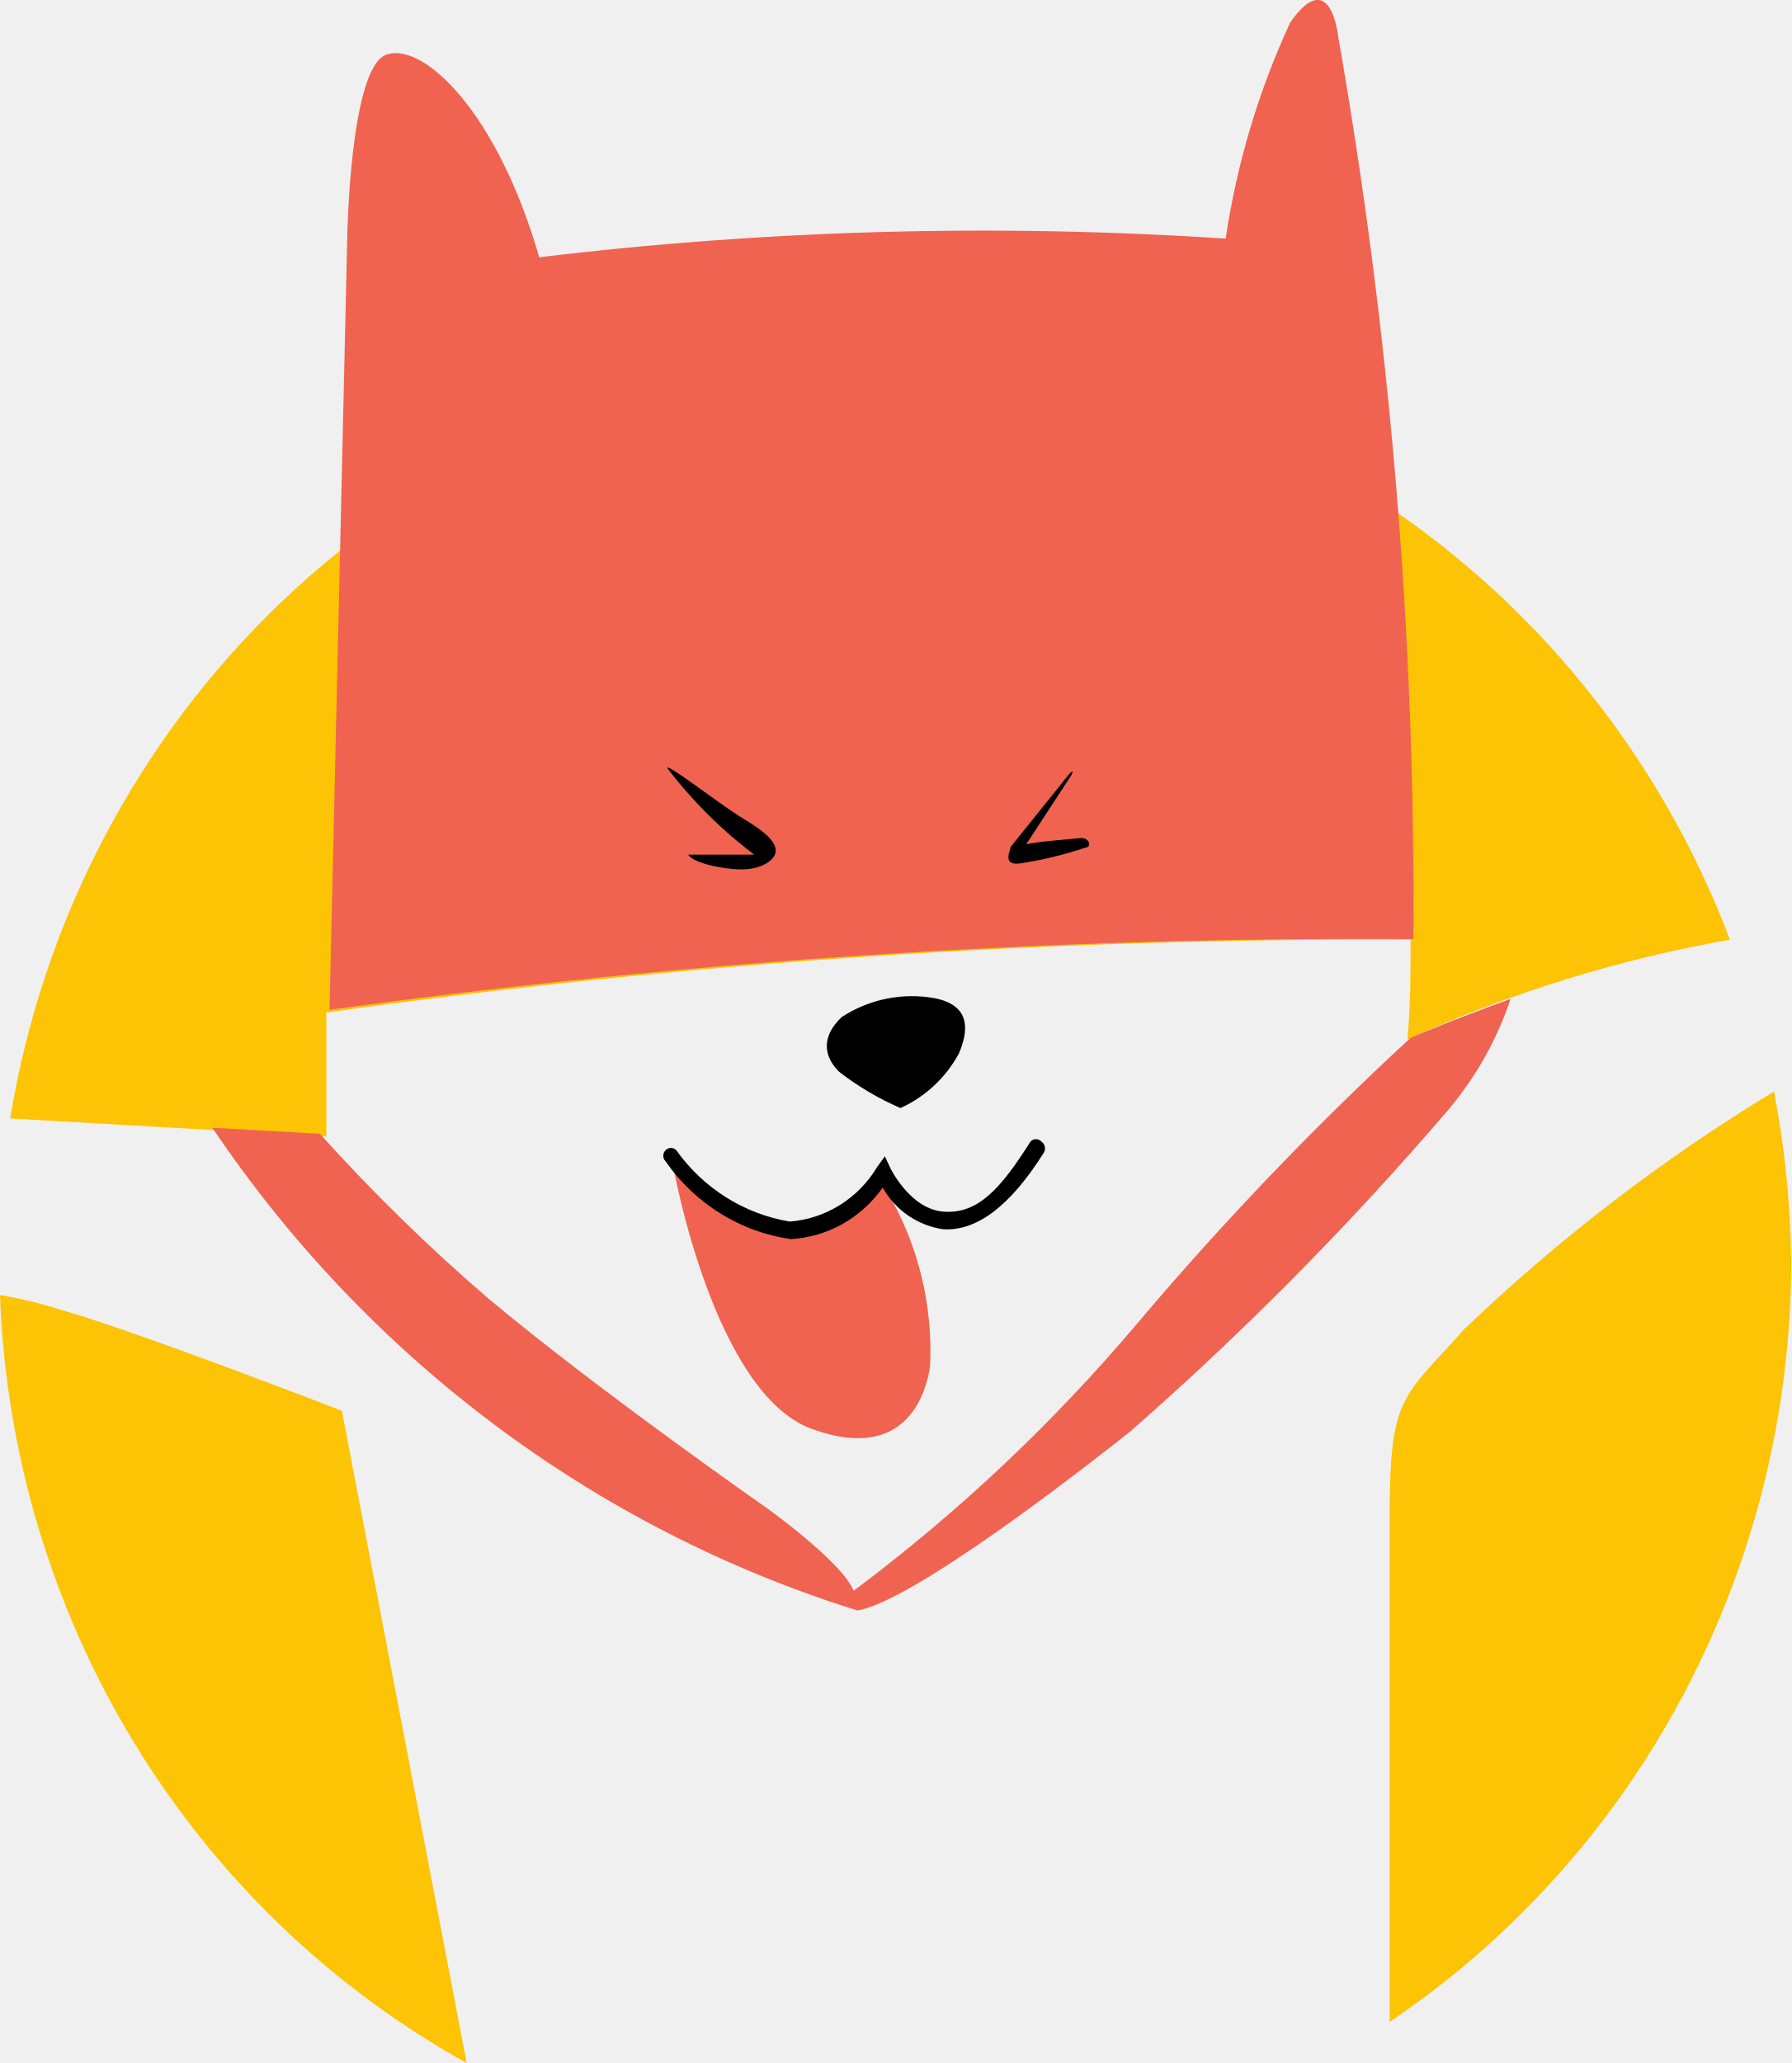
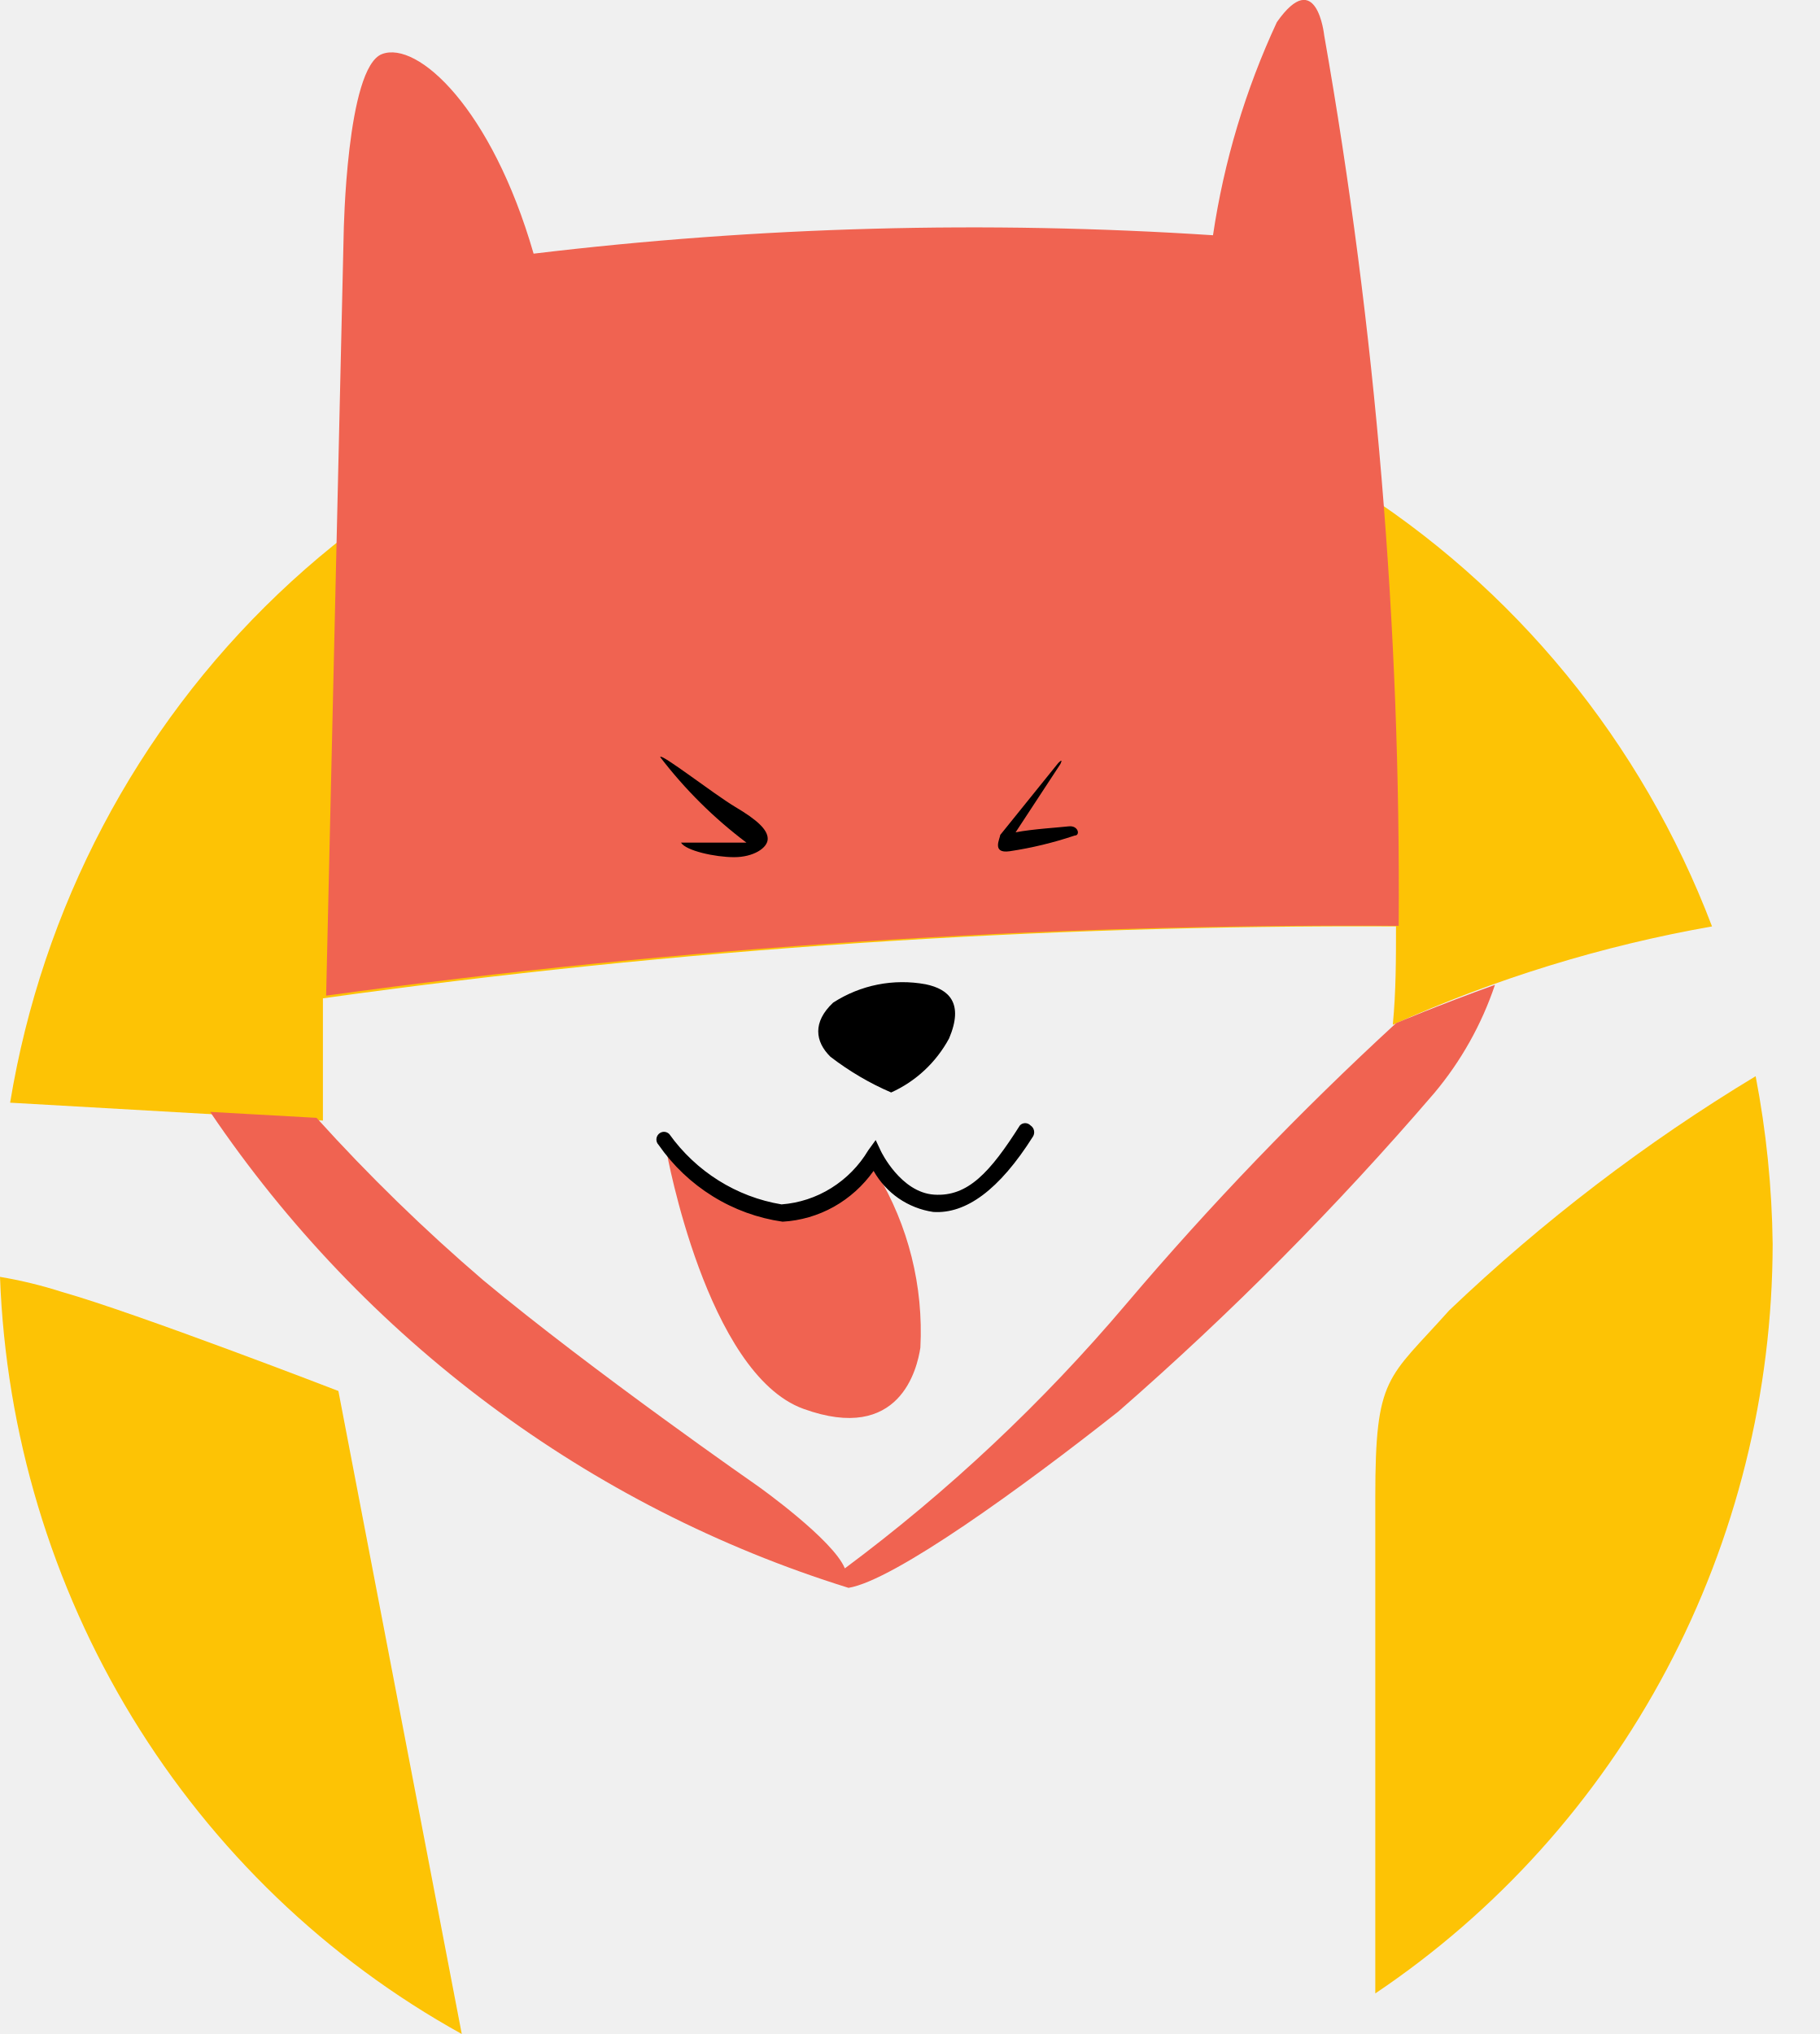
- <svg xmlns="http://www.w3.org/2000/svg" width="33" height="38" viewBox="0 0 33 38" fill="none">
-   <g clip-path="url(#clip0_37030_424)">
-     <path d="M6.012 20.935V18.651C12.631 17.724 19.306 17.275 25.988 17.308C25.988 17.914 25.988 18.53 25.929 19.146C27.828 18.287 29.824 17.669 31.871 17.308C30.566 13.864 28.188 10.954 25.104 9.023C22.019 7.093 18.398 6.251 14.798 6.625C11.198 6.999 7.818 8.57 5.178 11.095C2.539 13.62 0.785 16.96 0.188 20.601L6.012 20.935Z" fill="#FDC305" />
-     <path d="M26.978 24.481C25.829 25.774 25.602 25.694 25.602 27.967C25.602 28.887 25.602 32.918 25.602 37.242C27.872 35.712 29.736 33.633 31.027 31.189C32.318 28.746 32.996 26.014 33 23.238C32.987 22.187 32.881 21.139 32.683 20.106C30.631 21.349 28.718 22.816 26.978 24.481Z" fill="#FDC305" />
-     <path d="M6.299 25.987C6.299 25.987 2.545 24.532 1.159 24.138C0.78 24.016 0.392 23.921 0 23.855C0.107 26.771 0.956 29.608 2.463 32.088C3.971 34.568 6.084 36.605 8.597 38L6.299 25.987Z" fill="#FDC305" />
-     <path d="M26.038 17.297C26.078 11.719 25.614 6.148 24.651 0.657C24.651 0.657 24.512 -0.647 23.77 0.414C23.186 1.675 22.786 3.016 22.581 4.395C18.364 4.118 14.13 4.233 9.934 4.739C9.151 2.021 7.775 0.758 7.111 1.01C6.447 1.263 6.398 4.355 6.398 4.355L6.071 18.601C12.688 17.688 19.36 17.252 26.038 17.297Z" fill="#F06351" />
-     <path d="M12.291 14.145C12.291 14.054 13.281 14.832 13.687 15.075C14.093 15.317 14.291 15.499 14.291 15.671C14.291 15.843 14.024 16.014 13.668 16.014C13.311 16.014 12.766 15.893 12.677 15.742H13.608H13.895C13.292 15.286 12.752 14.749 12.291 14.145Z" fill="black" />
-     <path d="M19.699 14.256L18.619 15.6C18.619 15.661 18.451 15.954 18.798 15.903C19.208 15.841 19.612 15.743 20.006 15.61C20.115 15.61 20.075 15.418 19.897 15.438C19.719 15.459 19.214 15.489 18.907 15.55L19.739 14.277C19.739 14.277 19.808 14.145 19.699 14.256Z" fill="black" />
-     <path d="M16.589 20.41C17.048 20.203 17.428 19.848 17.669 19.399C17.946 18.742 17.669 18.48 17.233 18.389C16.637 18.278 16.021 18.4 15.51 18.732C15.123 19.096 15.173 19.46 15.46 19.743C15.808 20.012 16.187 20.236 16.589 20.41Z" fill="black" />
-     <path d="M16.193 21.672C16.082 21.903 15.927 22.109 15.737 22.279C15.455 22.51 15.109 22.645 14.747 22.663C14.226 22.705 13.708 22.55 13.291 22.228C13.095 22.108 12.918 21.958 12.766 21.784C12.667 21.672 12.545 21.582 12.41 21.521C12.41 21.521 13.152 25.663 14.955 26.32C16.758 26.977 17.074 25.562 17.134 25.178C17.193 24.032 16.91 22.894 16.322 21.915C16.302 21.602 16.292 21.804 16.193 21.672Z" fill="#F06351" />
-     <path d="M14.569 22.824C14.108 22.758 13.666 22.597 13.27 22.35C12.873 22.104 12.53 21.777 12.261 21.39C12.248 21.376 12.238 21.361 12.23 21.343C12.223 21.326 12.22 21.307 12.22 21.288C12.22 21.27 12.223 21.251 12.23 21.234C12.238 21.216 12.248 21.201 12.261 21.187C12.274 21.174 12.289 21.163 12.306 21.156C12.323 21.149 12.342 21.145 12.36 21.145C12.379 21.145 12.397 21.149 12.414 21.156C12.431 21.163 12.446 21.174 12.459 21.187C12.959 21.889 13.71 22.361 14.549 22.501C14.877 22.476 15.195 22.371 15.476 22.195C15.757 22.019 15.992 21.778 16.163 21.491L16.302 21.299L16.401 21.511C16.401 21.511 16.767 22.279 17.391 22.319C18.015 22.36 18.431 21.905 18.986 21.026C18.999 21.012 19.014 21.002 19.031 20.994C19.048 20.987 19.067 20.983 19.085 20.983C19.103 20.983 19.122 20.987 19.139 20.994C19.156 21.002 19.171 21.012 19.184 21.026C19.216 21.047 19.239 21.079 19.248 21.117C19.257 21.154 19.252 21.194 19.233 21.228C18.6 22.238 17.976 22.683 17.372 22.642C17.142 22.608 16.923 22.521 16.73 22.389C16.538 22.256 16.378 22.08 16.262 21.875C16.067 22.152 15.814 22.381 15.521 22.546C15.228 22.71 14.903 22.805 14.569 22.824Z" fill="black" />
-     <path d="M25.988 19.116C24.21 20.757 22.533 22.508 20.967 24.36C19.41 26.205 17.653 27.863 15.727 29.301C15.51 28.765 14.123 27.775 14.123 27.775C14.123 27.775 11.023 25.613 8.993 23.915C7.898 22.973 6.862 21.961 5.893 20.884L3.912 20.773C6.774 25.022 10.964 28.157 15.797 29.665C16.649 29.523 19.035 27.785 20.818 26.371C22.917 24.534 24.883 22.545 26.701 20.42C27.199 19.825 27.582 19.139 27.83 18.399C26.741 18.793 25.988 19.116 25.988 19.116Z" fill="#F06351" />
+ <svg xmlns="http://www.w3.org/2000/svg" width="34" height="38" viewBox="0 0 34 38" fill="none">
+   <g clip-path="url(#clip0_153_267)">
+     <path d="M6.033 20.935V18.651C12.676 17.724 19.376 17.275 26.081 17.308C26.081 17.914 26.081 18.53 26.021 19.146C27.927 18.287 29.93 17.669 31.985 17.308C30.676 13.864 28.289 10.954 25.194 9.023C22.098 7.093 18.464 6.251 14.851 6.625C11.238 6.999 7.846 8.57 5.197 11.095C2.548 13.62 0.788 16.96 0.189 20.601L6.033 20.935Z" fill="#FDC305" />
+     <path d="M27.075 24.481C25.922 25.774 25.694 25.694 25.694 27.967C25.694 28.887 25.694 32.918 25.694 37.242C27.972 35.712 29.843 33.633 31.138 31.189C32.434 28.746 33.114 26.014 33.118 23.238C33.105 22.187 32.999 21.139 32.8 20.106C30.741 21.349 28.821 22.816 27.075 24.481Z" fill="#FDC305" />
+     <path d="M6.322 25.987C6.322 25.987 2.554 24.532 1.163 24.138C0.782 24.016 0.394 23.921 0 23.855C0.108 26.771 0.96 29.608 2.472 32.088C3.985 34.568 6.106 36.605 8.627 38L6.322 25.987Z" fill="#FDC305" />
+     <path d="M26.131 17.297C26.171 11.719 25.705 6.148 24.739 0.657C24.739 0.657 24.6 -0.647 23.855 0.414C23.269 1.675 22.867 3.016 22.662 4.395C18.43 4.118 14.181 4.233 9.969 4.739C9.184 2.021 7.802 0.758 7.137 1.01C6.471 1.263 6.421 4.355 6.421 4.355L6.093 18.601C12.734 17.688 19.43 17.252 26.131 17.297V17.297Z" fill="#F06351" />
+     <path d="M12.335 14.145C12.335 14.054 13.329 14.832 13.736 15.075C14.144 15.317 14.343 15.499 14.343 15.671C14.343 15.843 14.074 16.014 13.716 16.014C13.359 16.014 12.812 15.893 12.723 15.742H13.657H13.945C13.339 15.286 12.798 14.749 12.335 14.145V14.145Z" fill="black" />
+     <path d="M19.77 14.256L18.686 15.6C18.686 15.661 18.517 15.954 18.865 15.903C19.277 15.841 19.683 15.743 20.078 15.61C20.187 15.61 20.147 15.418 19.968 15.438C19.79 15.459 19.283 15.489 18.974 15.55L19.809 14.277C19.809 14.277 19.879 14.145 19.77 14.256Z" fill="black" />
+     <path d="M16.649 20.41C17.109 20.203 17.49 19.848 17.732 19.399C18.01 18.742 17.732 18.48 17.295 18.389C16.696 18.278 16.078 18.4 15.565 18.732C15.178 19.096 15.227 19.46 15.515 19.743C15.865 20.012 16.245 20.236 16.649 20.41V20.41Z" fill="black" />
+     <path d="M16.251 21.672C16.14 21.903 15.984 22.109 15.794 22.279C15.511 22.51 15.163 22.645 14.8 22.663C14.277 22.705 13.757 22.55 13.339 22.228C13.142 22.108 12.965 21.958 12.812 21.784C12.712 21.672 12.59 21.582 12.454 21.521C12.454 21.521 13.2 25.663 15.009 26.32C16.818 26.977 17.136 25.562 17.195 25.178C17.255 24.032 16.971 22.894 16.38 21.915C16.36 21.602 16.35 21.804 16.251 21.672Z" fill="#F06351" />
+     <path d="M14.621 22.824C14.159 22.758 13.715 22.597 13.317 22.35C12.919 22.104 12.574 21.777 12.305 21.39C12.292 21.376 12.281 21.361 12.274 21.343C12.267 21.326 12.263 21.307 12.263 21.288C12.263 21.27 12.267 21.251 12.274 21.234C12.281 21.216 12.292 21.201 12.305 21.187C12.318 21.174 12.334 21.163 12.351 21.156C12.368 21.149 12.386 21.145 12.404 21.145C12.423 21.145 12.441 21.149 12.458 21.156C12.475 21.163 12.491 21.174 12.504 21.187C13.006 21.889 13.759 22.361 14.601 22.501V22.501C14.931 22.476 15.25 22.371 15.531 22.195C15.813 22.019 16.05 21.778 16.221 21.491L16.36 21.299L16.46 21.511C16.46 21.511 16.828 22.279 17.454 22.319C18.08 22.36 18.497 21.905 19.054 21.026C19.067 21.012 19.082 21.002 19.099 20.994C19.116 20.987 19.135 20.983 19.153 20.983C19.172 20.983 19.19 20.987 19.207 20.994C19.224 21.002 19.24 21.012 19.253 21.026C19.285 21.047 19.308 21.079 19.317 21.117C19.326 21.154 19.321 21.194 19.302 21.228C18.666 22.238 18.04 22.683 17.434 22.642C17.203 22.608 16.983 22.521 16.79 22.389C16.598 22.256 16.437 22.08 16.321 21.875C16.125 22.152 15.871 22.381 15.577 22.546C15.283 22.71 14.956 22.805 14.621 22.824V22.824Z" fill="black" />
+     <path d="M26.081 19.116C24.297 20.757 22.613 22.508 21.042 24.36C19.48 26.205 17.716 27.863 15.784 29.301C15.565 28.765 14.174 27.775 14.174 27.775C14.174 27.775 11.063 25.613 9.025 23.915C7.926 22.973 6.887 21.961 5.914 20.884L3.926 20.773C6.799 25.022 11.003 28.157 15.853 29.665C16.708 29.523 19.104 27.785 20.893 26.371C22.999 24.534 24.972 22.545 26.797 20.42C27.296 19.825 27.681 19.139 27.93 18.399C26.837 18.793 26.081 19.116 26.081 19.116Z" fill="#F06351" />
  </g>
  <defs>
-     <clipPath id="clip0_37030_424">
-       <rect width="33" height="38" fill="white" />
+     <clipPath id="clip0_153_267">
+       <rect width="33.118" height="38" fill="white" />
    </clipPath>
  </defs>
</svg>
